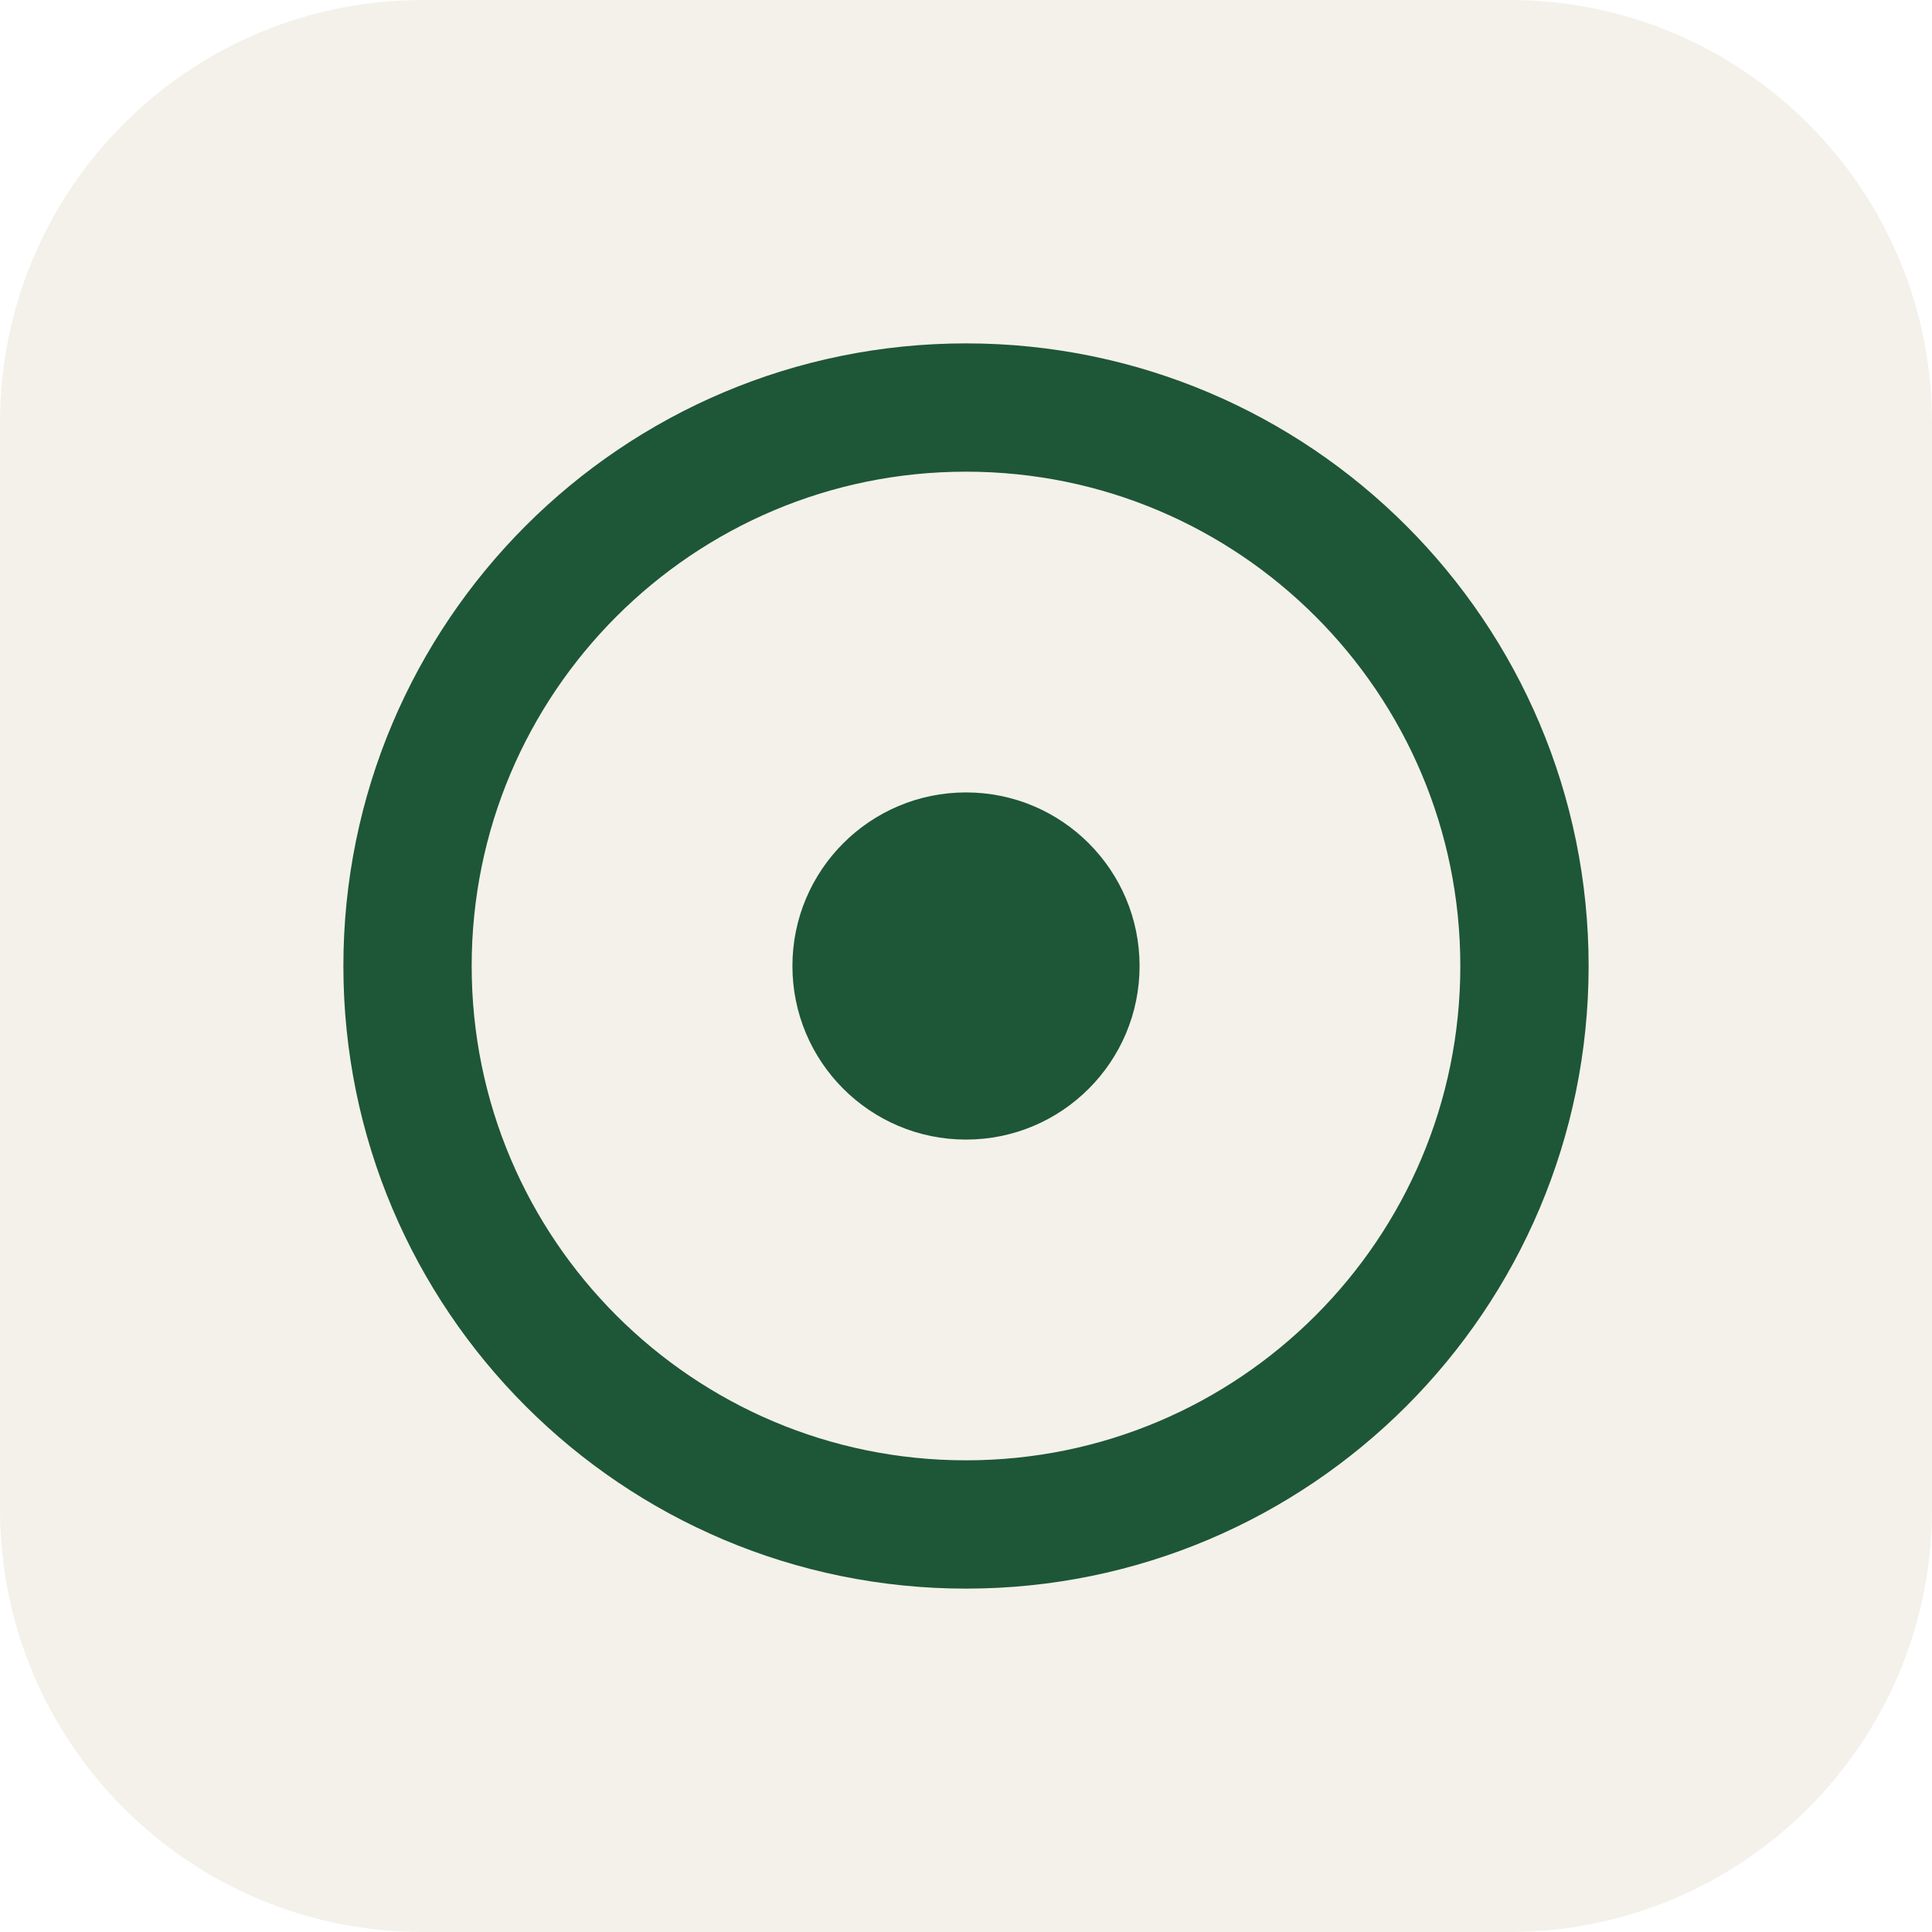
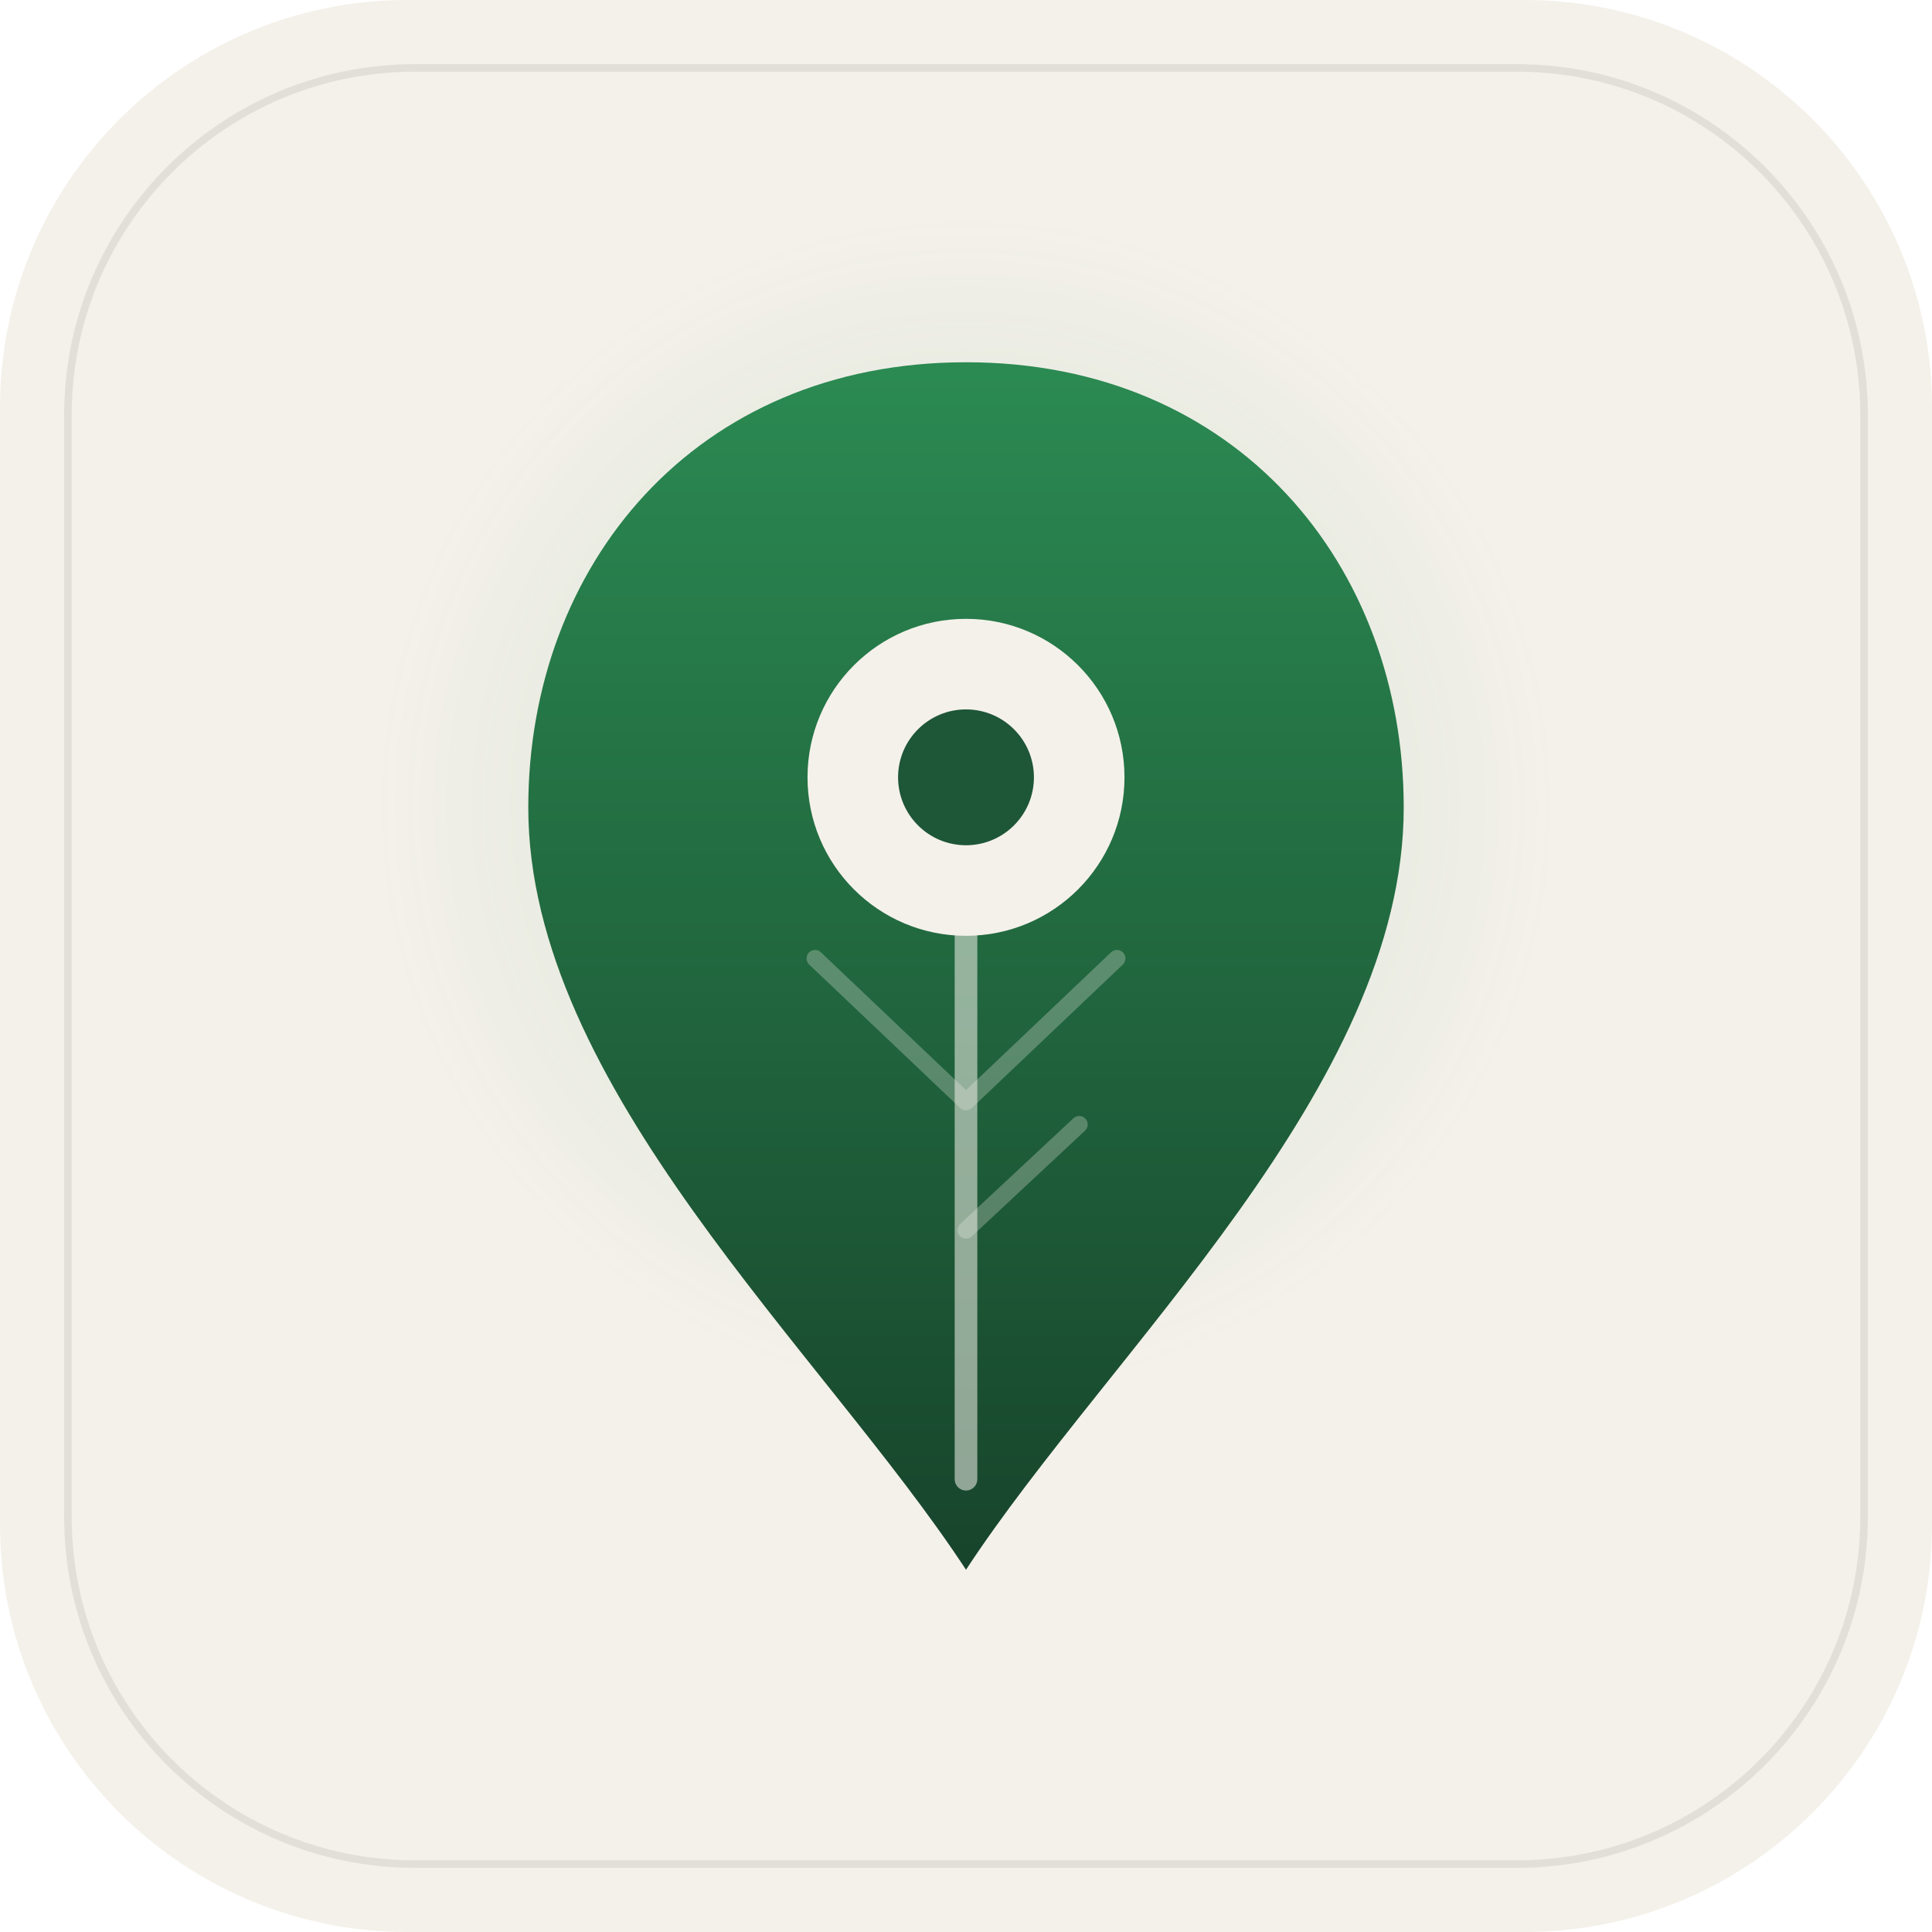
<svg xmlns="http://www.w3.org/2000/svg" viewBox="0 0 512 512">
-   <rect width="512" height="512" rx="112" fill="#F4F1EA" />
-   <circle cx="256" cy="256" r="148" fill="none" stroke="#1E5638" stroke-width="34" />
-   <circle cx="256" cy="256" r="46" fill="#1E5638" />
+   <defs>
+     <linearGradient id="gA" x1="0" y1="0" x2="0" y2="1">
+       <stop offset="0%" stop-color="#2B8A52" />
+       <stop offset="100%" stop-color="#17442B" />
+     </linearGradient>
+     <radialGradient id="auraA" cx="50%" cy="44%" r="42%">
+       <stop offset="0%" stop-color="#2B8A52" stop-opacity="0.18" />
+       <stop offset="100%" stop-color="#2B8A52" stop-opacity="0" />
+     </radialGradient>
+   </defs>
+   <rect width="512" height="512" rx="108" fill="#F4F1EA" />
+   <rect x="18" y="18" width="476" height="476" rx="92" fill="none" stroke="#141413" stroke-opacity="0.08" stroke-width="2" />
+   <circle cx="256" cy="236" r="185" fill="url(#auraA)" />
+   <path d="M 256 96            C 328 96, 372 150, 372 214            C 372 288, 294 358, 256 416            C 218 358, 140 288, 140 214            C 140 150, 184 96, 256 96 Z" fill="url(#gA)" />
+   <path d="M 256 292 L 296 254 M 256 326 L 286 298 M 256 292 L 216 254" stroke="#F4F1EA" stroke-opacity="0.28" stroke-width="4.5" stroke-linecap="round" />
+   <path d="M 256 392 L 256 244" stroke="#F4F1EA" stroke-opacity="0.55" stroke-width="6" stroke-linecap="round" />
+   <circle cx="256" cy="206" r="42" fill="#F4F1EA" />
+   <circle cx="256" cy="206" r="18" fill="#1E5638" />
</svg>
